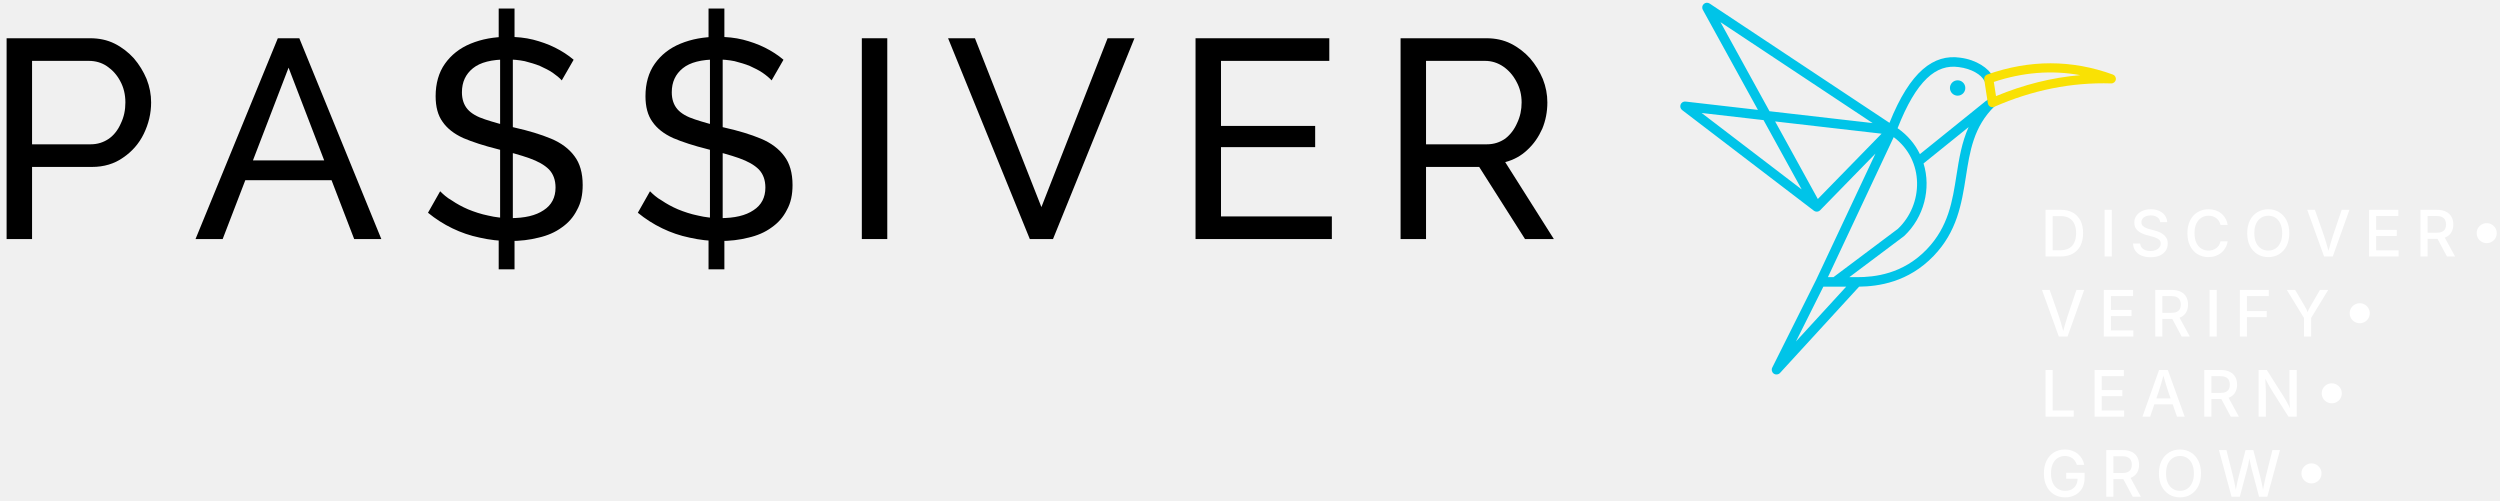
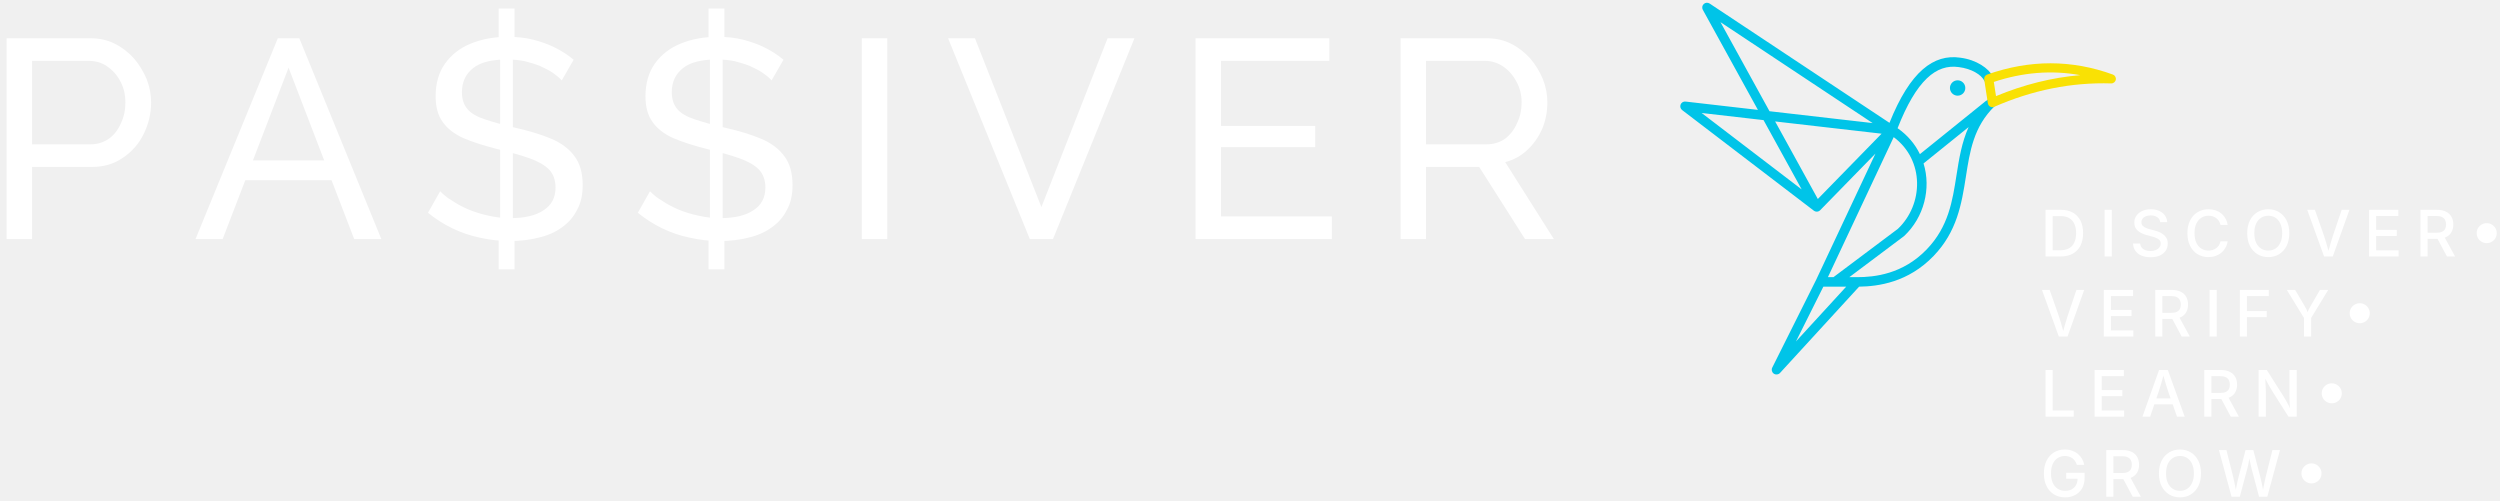
<svg xmlns="http://www.w3.org/2000/svg" xmlns:ns1="https://www.affinity.studio/" width="100%" height="100%" viewBox="0 0 3746 750" version="1.1" xml:space="preserve" style="fill-rule:evenodd;clip-rule:evenodd;stroke-linejoin:round;stroke-miterlimit:2;">
  <g transform="matrix(1,0,0,1,-5106.6,0)">
    <g id="PA--IVER-BIRD" ns1:id="PA$$IVER-BIRD" transform="matrix(10.13402,0,0,2.352298,-614.2028,51.80888)">
      <rect x="564.514" y="-22.025" width="369.587" height="318.554" style="fill:none;" />
      <g transform="matrix(0.328937,0,0,1,626.6052,-1.177163)">
        <g transform="matrix(2.225105,0,0,3.658358,-725.032,40.75712)">
          <g transform="matrix(0.369587,0,0,0.318554,541.494,-141.6818)">
            <path d="M257,435.8C259.318,435.8 261.2,437.682 261.2,440C261.2,442.318 259.318,444.2 257,444.2C254.682,444.2 252.8,442.318 252.8,440C252.8,437.682 254.682,435.8 257,435.8ZM179.674,544.837L212.089,475.85L181.86,506.816C181.276,507.414 180.454,507.685 179.65,507.576C179.206,507.516 178.783,507.342 178.422,507.066L106.422,452.066C105.492,451.356 105.151,450.112 105.589,449.027C106.026,447.942 107.135,447.283 108.297,447.417L147.839,451.966L117.722,397.254C117.145,396.205 117.358,394.898 118.239,394.087C119.119,393.276 120.44,393.172 121.437,393.833L219.749,459.05C231.12,430.686 244.009,421.386 258.345,423.423C267.398,424.561 274.061,429.309 276.326,433.837C276.967,435.121 276.446,436.684 275.163,437.326C273.879,437.967 272.316,437.446 271.674,436.163C269.94,432.694 264.615,429.447 257.678,428.58L257.632,428.574C251.399,427.683 245.629,429.519 240.175,434.751C234.529,440.167 229.267,449.019 224.181,461.979C229.738,465.844 233.774,470.748 236.384,476.157L272.368,447.143C272.588,446.965 272.829,446.829 273.08,446.734C273.281,446.533 273.484,446.333 273.691,446.133C274.721,445.134 276.369,445.16 277.367,446.191C278.366,447.221 278.34,448.868 277.309,449.867C265.643,461.173 263.671,474.758 261.506,488.559C259.178,503.398 256.676,518.483 243.875,531.802C230.021,546.215 213.69,548.451 203.151,548.592L159.917,595.757C159.04,596.713 157.594,596.877 156.526,596.142C155.458,595.407 155.095,593.997 155.674,592.837L179.646,544.894L179.674,544.837ZM202,543.4C211.527,543.4 227.054,541.798 240.125,528.198C252.074,515.767 254.197,501.602 256.369,487.753C257.792,478.68 259.241,469.736 263.004,461.373L238.632,481.024C238.547,481.092 238.459,481.155 238.369,481.211C242.615,494.952 238.64,510.714 227.778,520.897C227.709,520.962 227.636,521.023 227.56,521.08L197.8,543.4L202,543.4ZM180.588,500.676L215.437,464.977L157.252,458.283L180.588,500.676ZM183.607,548.6L168.628,578.558L196.09,548.6L183.607,548.6ZM210.537,459.179L127.38,404.016L154.176,452.695L210.537,459.179ZM150.915,457.554L117.076,453.661L171.771,495.442L150.915,457.554ZM189.133,543.4L224.329,517.002C238.406,503.685 239.015,479.458 222.06,466.859L186.094,543.4L189.133,543.4Z" style="fill:rgb(0,196,232);" />
          </g>
          <g transform="matrix(0.369587,0,0,0.318554,541.494,-27.63954)">
            <path d="M273.168,74.643C296.405,66.441 319.301,66.449 341.854,74.651C343.008,75.07 343.687,76.265 343.455,77.471C343.224,78.677 342.151,79.536 340.924,79.499C319.289,78.843 297.982,83.112 277.002,92.29C276.291,92.602 275.475,92.565 274.795,92.191C274.115,91.816 273.647,91.147 273.529,90.38L271.529,77.38C271.346,76.192 272.035,75.043 273.168,74.643ZM276.789,78.687L277.982,86.437C293.17,80.128 308.524,76.308 324.048,74.973C308.464,72.154 292.711,73.394 276.789,78.687Z" style="fill:rgb(249,225,4);" />
          </g>
        </g>
        <g transform="matrix(1.89793,0,0,2.689566,279.2228,-280.0744)">
          <g transform="matrix(15.17388,0,0,15.17388,236.6629,157.1243)">
            <path d="M0.317,-0L0.137,-0L0.137,-0.097L0.311,-0.097C0.366,-0.097 0.412,-0.108 0.448,-0.128C0.485,-0.149 0.512,-0.179 0.53,-0.219C0.548,-0.259 0.558,-0.307 0.558,-0.365C0.558,-0.422 0.548,-0.47 0.53,-0.509C0.512,-0.549 0.485,-0.579 0.45,-0.599C0.414,-0.62 0.37,-0.63 0.317,-0.63L0.133,-0.63L0.133,-0.728L0.324,-0.728C0.396,-0.728 0.457,-0.713 0.508,-0.684C0.559,-0.655 0.598,-0.613 0.626,-0.559C0.653,-0.505 0.667,-0.44 0.667,-0.365C0.667,-0.289 0.653,-0.224 0.626,-0.169C0.598,-0.115 0.558,-0.073 0.506,-0.044C0.454,-0.015 0.391,-0 0.317,-0ZM0.192,-0.728L0.192,-0L0.081,-0L0.081,-0.728L0.192,-0.728Z" style="fill:white;fill-rule:nonzero;" />
          </g>
          <g transform="matrix(15.17388,0,0,15.17388,250.6484,157.1243)">
            <rect x="0.081" y="-0.728" width="0.112" height="0.728" style="fill:white;fill-rule:nonzero;" />
          </g>
          <g transform="matrix(15.17388,0,0,15.17388,257.8174,157.1243)">
            <path d="M0.325,0.012C0.27,0.012 0.223,0.003 0.183,-0.014C0.143,-0.031 0.112,-0.056 0.089,-0.088C0.067,-0.12 0.054,-0.158 0.052,-0.202L0.163,-0.202C0.166,-0.176 0.174,-0.154 0.189,-0.137C0.204,-0.119 0.223,-0.106 0.247,-0.098C0.271,-0.089 0.296,-0.085 0.324,-0.085C0.355,-0.085 0.382,-0.09 0.406,-0.1C0.431,-0.11 0.45,-0.123 0.463,-0.141C0.477,-0.159 0.484,-0.179 0.484,-0.202C0.484,-0.224 0.478,-0.241 0.466,-0.255C0.454,-0.268 0.438,-0.279 0.417,-0.288C0.396,-0.297 0.373,-0.305 0.346,-0.312L0.261,-0.335C0.202,-0.351 0.155,-0.375 0.122,-0.406C0.088,-0.438 0.072,-0.478 0.072,-0.528C0.072,-0.57 0.083,-0.607 0.106,-0.638C0.128,-0.669 0.159,-0.694 0.198,-0.711C0.237,-0.729 0.281,-0.737 0.33,-0.737C0.379,-0.737 0.423,-0.729 0.461,-0.711C0.499,-0.694 0.529,-0.67 0.55,-0.64C0.572,-0.609 0.584,-0.575 0.585,-0.536L0.476,-0.536C0.472,-0.569 0.457,-0.595 0.43,-0.613C0.403,-0.632 0.368,-0.641 0.327,-0.641C0.298,-0.641 0.272,-0.636 0.251,-0.627C0.229,-0.618 0.212,-0.605 0.201,-0.589C0.189,-0.573 0.183,-0.555 0.183,-0.534C0.183,-0.511 0.19,-0.493 0.204,-0.478C0.218,-0.464 0.235,-0.453 0.256,-0.445C0.276,-0.436 0.296,-0.43 0.314,-0.425L0.385,-0.406C0.408,-0.4 0.432,-0.393 0.456,-0.383C0.481,-0.373 0.503,-0.36 0.524,-0.344C0.545,-0.328 0.562,-0.309 0.575,-0.285C0.588,-0.262 0.594,-0.234 0.594,-0.201C0.594,-0.16 0.584,-0.123 0.563,-0.091C0.541,-0.059 0.511,-0.034 0.471,-0.015C0.43,0.003 0.382,0.012 0.325,0.012Z" style="fill:white;fill-rule:nonzero;" />
          </g>
          <g transform="matrix(15.17388,0,0,15.17388,270.6545,157.1243)">
            <path d="M0.383,0.01C0.32,0.01 0.264,-0.005 0.214,-0.035C0.165,-0.065 0.126,-0.108 0.098,-0.163C0.069,-0.219 0.055,-0.286 0.055,-0.363C0.055,-0.441 0.069,-0.508 0.098,-0.564C0.126,-0.62 0.165,-0.662 0.215,-0.692C0.264,-0.722 0.32,-0.737 0.383,-0.737C0.421,-0.737 0.457,-0.732 0.491,-0.721C0.525,-0.71 0.555,-0.694 0.581,-0.673C0.608,-0.651 0.63,-0.626 0.647,-0.595C0.665,-0.565 0.677,-0.531 0.683,-0.492L0.571,-0.492C0.566,-0.515 0.558,-0.536 0.547,-0.554C0.535,-0.571 0.521,-0.586 0.504,-0.599C0.488,-0.611 0.469,-0.62 0.449,-0.627C0.428,-0.633 0.407,-0.636 0.384,-0.636C0.342,-0.636 0.305,-0.625 0.272,-0.604C0.239,-0.583 0.213,-0.552 0.194,-0.512C0.175,-0.471 0.166,-0.422 0.166,-0.363C0.166,-0.305 0.175,-0.255 0.194,-0.215C0.213,-0.174 0.239,-0.143 0.272,-0.123C0.305,-0.102 0.342,-0.092 0.384,-0.092C0.406,-0.092 0.428,-0.095 0.448,-0.101C0.469,-0.108 0.488,-0.117 0.504,-0.129C0.521,-0.141 0.535,-0.156 0.547,-0.174C0.558,-0.192 0.566,-0.212 0.571,-0.236L0.683,-0.236C0.678,-0.2 0.666,-0.167 0.649,-0.137C0.632,-0.107 0.611,-0.081 0.584,-0.059C0.558,-0.037 0.528,-0.02 0.494,-0.008C0.46,0.004 0.423,0.01 0.383,0.01Z" style="fill:white;fill-rule:nonzero;" />
          </g>
          <g transform="matrix(15.17388,0,0,15.17388,284.8177,157.1243)">
            <path d="M0.384,0.01C0.321,0.01 0.265,-0.005 0.215,-0.035C0.166,-0.065 0.126,-0.108 0.098,-0.163C0.069,-0.219 0.055,-0.286 0.055,-0.363C0.055,-0.441 0.069,-0.508 0.098,-0.564C0.126,-0.62 0.166,-0.662 0.215,-0.692C0.265,-0.722 0.321,-0.737 0.384,-0.737C0.447,-0.737 0.503,-0.722 0.552,-0.692C0.601,-0.662 0.64,-0.62 0.669,-0.564C0.697,-0.508 0.712,-0.441 0.712,-0.363C0.712,-0.286 0.697,-0.219 0.669,-0.163C0.64,-0.108 0.601,-0.065 0.552,-0.035C0.503,-0.005 0.447,0.01 0.384,0.01ZM0.384,-0.092C0.425,-0.092 0.462,-0.102 0.495,-0.123C0.528,-0.144 0.553,-0.174 0.572,-0.215C0.591,-0.255 0.601,-0.305 0.601,-0.363C0.601,-0.422 0.591,-0.472 0.572,-0.513C0.553,-0.553 0.528,-0.584 0.495,-0.605C0.462,-0.626 0.425,-0.636 0.384,-0.636C0.342,-0.636 0.305,-0.625 0.272,-0.604C0.239,-0.584 0.213,-0.553 0.194,-0.512C0.175,-0.472 0.166,-0.422 0.166,-0.363C0.166,-0.305 0.175,-0.255 0.194,-0.215C0.213,-0.175 0.239,-0.144 0.272,-0.123C0.305,-0.102 0.342,-0.092 0.384,-0.092Z" style="fill:white;fill-rule:nonzero;" />
          </g>
          <g transform="matrix(15.17388,0,0,15.17388,299.4848,157.1243)">
            <path d="M0.288,-0L0.025,-0.728L0.145,-0.728L0.287,-0.323C0.297,-0.291 0.309,-0.253 0.323,-0.208C0.336,-0.163 0.351,-0.109 0.368,-0.048L0.346,-0.048C0.363,-0.111 0.378,-0.164 0.391,-0.209C0.404,-0.254 0.416,-0.291 0.426,-0.323L0.563,-0.728L0.684,-0.728L0.424,-0L0.288,-0Z" style="fill:white;fill-rule:nonzero;" />
          </g>
          <g transform="matrix(15.17388,0,0,15.17388,313.2777,157.1243)">
            <path d="M0.081,-0L0.081,-0.728L0.538,-0.728L0.538,-0.632L0.192,-0.632L0.192,-0.415L0.514,-0.415L0.514,-0.32L0.192,-0.32L0.192,-0.096L0.542,-0.096L0.542,-0L0.081,-0Z" style="fill:white;fill-rule:nonzero;" />
          </g>
          <g transform="matrix(15.17388,0,0,15.17388,325.4627,157.1243)">
            <path d="M0.081,-0L0.081,-0.728L0.341,-0.728C0.397,-0.728 0.444,-0.718 0.481,-0.698C0.519,-0.679 0.547,-0.652 0.565,-0.618C0.584,-0.583 0.593,-0.544 0.593,-0.499C0.593,-0.454 0.584,-0.415 0.565,-0.381C0.546,-0.347 0.518,-0.321 0.481,-0.303C0.444,-0.284 0.397,-0.275 0.34,-0.275L0.144,-0.275L0.144,-0.37L0.329,-0.37C0.365,-0.37 0.394,-0.375 0.416,-0.385C0.438,-0.396 0.454,-0.41 0.465,-0.43C0.475,-0.449 0.48,-0.472 0.48,-0.499C0.48,-0.526 0.475,-0.55 0.465,-0.57C0.454,-0.59 0.438,-0.605 0.416,-0.616C0.394,-0.627 0.365,-0.632 0.329,-0.632L0.192,-0.632L0.192,-0L0.081,-0ZM0.494,-0L0.318,-0.329L0.441,-0.329L0.621,-0L0.494,-0Z" style="fill:white;fill-rule:nonzero;" />
          </g>
          <g transform="matrix(15.17388,0,0,15.17388,338.3294,157.1243)">
            <path d="M0.266,-0.208C0.238,-0.208 0.212,-0.215 0.188,-0.229C0.164,-0.243 0.145,-0.261 0.131,-0.285C0.117,-0.309 0.11,-0.335 0.11,-0.364C0.11,-0.393 0.117,-0.419 0.131,-0.443C0.145,-0.466 0.164,-0.485 0.188,-0.499C0.212,-0.513 0.238,-0.52 0.266,-0.52C0.295,-0.52 0.322,-0.513 0.345,-0.499C0.369,-0.485 0.388,-0.466 0.402,-0.443C0.416,-0.419 0.423,-0.393 0.423,-0.364C0.423,-0.335 0.416,-0.309 0.402,-0.285C0.388,-0.261 0.369,-0.243 0.345,-0.229C0.322,-0.215 0.295,-0.208 0.266,-0.208Z" style="fill:white;fill-rule:nonzero;" />
          </g>
          <g transform="matrix(15.17388,0,0,15.17388,338.3294,157.1243)">
                    </g>
          <g transform="matrix(15.17388,0,0,15.17388,349.4549,157.1243)">
                    </g>
          <g transform="matrix(15.17388,0,0,15.17388,356.5351,157.1243)">
                    </g>
          <g transform="matrix(15.17388,0,0,15.17388,236.6629,176.0916)">
            <path d="M0.288,-0L0.025,-0.728L0.145,-0.728L0.287,-0.323C0.297,-0.291 0.309,-0.253 0.323,-0.208C0.336,-0.163 0.351,-0.109 0.368,-0.048L0.346,-0.048C0.363,-0.111 0.378,-0.164 0.391,-0.209C0.404,-0.254 0.416,-0.291 0.426,-0.323L0.563,-0.728L0.684,-0.728L0.424,-0L0.288,-0Z" style="fill:white;fill-rule:nonzero;" />
          </g>
          <g transform="matrix(15.17388,0,0,15.17388,250.4557,176.0916)">
            <path d="M0.081,-0L0.081,-0.728L0.538,-0.728L0.538,-0.632L0.192,-0.632L0.192,-0.415L0.514,-0.415L0.514,-0.32L0.192,-0.32L0.192,-0.096L0.542,-0.096L0.542,-0L0.081,-0Z" style="fill:white;fill-rule:nonzero;" />
          </g>
          <g transform="matrix(15.17388,0,0,15.17388,262.6408,176.0916)">
            <path d="M0.081,-0L0.081,-0.728L0.341,-0.728C0.397,-0.728 0.444,-0.718 0.481,-0.698C0.519,-0.679 0.547,-0.652 0.565,-0.618C0.584,-0.583 0.593,-0.544 0.593,-0.499C0.593,-0.454 0.584,-0.415 0.565,-0.381C0.546,-0.347 0.518,-0.321 0.481,-0.303C0.444,-0.284 0.397,-0.275 0.34,-0.275L0.144,-0.275L0.144,-0.37L0.329,-0.37C0.365,-0.37 0.394,-0.375 0.416,-0.385C0.438,-0.396 0.454,-0.41 0.465,-0.43C0.475,-0.449 0.48,-0.472 0.48,-0.499C0.48,-0.526 0.475,-0.55 0.465,-0.57C0.454,-0.59 0.438,-0.605 0.416,-0.616C0.394,-0.627 0.365,-0.632 0.329,-0.632L0.192,-0.632L0.192,-0L0.081,-0ZM0.494,-0L0.318,-0.329L0.441,-0.329L0.621,-0L0.494,-0Z" style="fill:white;fill-rule:nonzero;" />
          </g>
          <g transform="matrix(15.17388,0,0,15.17388,275.5074,176.0916)">
            <rect x="0.081" y="-0.728" width="0.112" height="0.728" style="fill:white;fill-rule:nonzero;" />
          </g>
          <g transform="matrix(15.17388,0,0,15.17388,282.6765,176.0916)">
            <path d="M0.081,-0L0.081,-0.728L0.533,-0.728L0.533,-0.632L0.192,-0.632L0.192,-0.398L0.501,-0.398L0.501,-0.303L0.192,-0.303L0.192,-0L0.081,-0Z" style="fill:white;fill-rule:nonzero;" />
          </g>
          <g transform="matrix(15.17388,0,0,15.17388,294.6541,176.0916)">
            <path d="M0.293,-0L0.293,-0.29L0.025,-0.728L0.155,-0.728L0.292,-0.495C0.307,-0.47 0.32,-0.446 0.332,-0.423C0.343,-0.399 0.355,-0.37 0.368,-0.335L0.332,-0.335C0.344,-0.371 0.356,-0.4 0.368,-0.424C0.38,-0.447 0.392,-0.471 0.407,-0.495L0.542,-0.728L0.671,-0.728L0.404,-0.29L0.404,-0L0.293,-0Z" style="fill:white;fill-rule:nonzero;" />
          </g>
          <g transform="matrix(15.17388,0,0,15.17388,308.2543,176.0916)">
            <path d="M0.266,-0.208C0.238,-0.208 0.212,-0.215 0.188,-0.229C0.164,-0.243 0.145,-0.261 0.131,-0.285C0.117,-0.309 0.11,-0.335 0.11,-0.364C0.11,-0.393 0.117,-0.419 0.131,-0.443C0.145,-0.466 0.164,-0.485 0.188,-0.499C0.212,-0.513 0.238,-0.52 0.266,-0.52C0.295,-0.52 0.322,-0.513 0.345,-0.499C0.369,-0.485 0.388,-0.466 0.402,-0.443C0.416,-0.419 0.423,-0.393 0.423,-0.364C0.423,-0.335 0.416,-0.309 0.402,-0.285C0.388,-0.261 0.369,-0.243 0.345,-0.229C0.322,-0.215 0.295,-0.208 0.266,-0.208Z" style="fill:white;fill-rule:nonzero;" />
          </g>
          <g transform="matrix(15.17388,0,0,15.17388,308.2543,176.0916)">
                    </g>
          <g transform="matrix(15.17388,0,0,15.17388,319.3798,176.0916)">
                    </g>
          <g transform="matrix(15.17388,0,0,15.17388,326.46,176.0916)">
                    </g>
          <g transform="matrix(15.17388,0,0,15.17388,236.6629,195.059)">
            <path d="M0.081,-0L0.081,-0.728L0.192,-0.728L0.192,-0.096L0.521,-0.096L0.521,-0L0.081,-0Z" style="fill:white;fill-rule:nonzero;" />
          </g>
          <g transform="matrix(15.17388,0,0,15.17388,248.2774,195.059)">
            <path d="M0.081,-0L0.081,-0.728L0.538,-0.728L0.538,-0.632L0.192,-0.632L0.192,-0.415L0.514,-0.415L0.514,-0.32L0.192,-0.32L0.192,-0.096L0.542,-0.096L0.542,-0L0.081,-0Z" style="fill:white;fill-rule:nonzero;" />
          </g>
          <g transform="matrix(15.17388,0,0,15.17388,260.4625,195.059)">
            <path d="M0.025,-0L0.284,-0.728L0.421,-0.728L0.684,-0L0.564,-0L0.422,-0.405C0.411,-0.438 0.399,-0.476 0.386,-0.521C0.373,-0.566 0.357,-0.619 0.34,-0.681L0.363,-0.681C0.346,-0.618 0.331,-0.564 0.318,-0.519C0.305,-0.474 0.293,-0.436 0.283,-0.405L0.145,-0L0.025,-0ZM0.165,-0.192L0.165,-0.285L0.544,-0.285L0.544,-0.192L0.165,-0.192Z" style="fill:white;fill-rule:nonzero;" />
          </g>
          <g transform="matrix(15.17388,0,0,15.17388,274.2553,195.059)">
            <path d="M0.081,-0L0.081,-0.728L0.341,-0.728C0.397,-0.728 0.444,-0.718 0.481,-0.698C0.519,-0.679 0.547,-0.652 0.565,-0.618C0.584,-0.583 0.593,-0.544 0.593,-0.499C0.593,-0.454 0.584,-0.415 0.565,-0.381C0.546,-0.347 0.518,-0.321 0.481,-0.303C0.444,-0.284 0.397,-0.275 0.34,-0.275L0.144,-0.275L0.144,-0.37L0.329,-0.37C0.365,-0.37 0.394,-0.375 0.416,-0.385C0.438,-0.396 0.454,-0.41 0.465,-0.43C0.475,-0.449 0.48,-0.472 0.48,-0.499C0.48,-0.526 0.475,-0.55 0.465,-0.57C0.454,-0.59 0.438,-0.605 0.416,-0.616C0.394,-0.627 0.365,-0.632 0.329,-0.632L0.192,-0.632L0.192,-0L0.081,-0ZM0.494,-0L0.318,-0.329L0.441,-0.329L0.621,-0L0.494,-0Z" style="fill:white;fill-rule:nonzero;" />
          </g>
          <g transform="matrix(15.17388,0,0,15.17388,287.122,195.059)">
            <path d="M0.081,-0L0.081,-0.728L0.209,-0.728L0.483,-0.295C0.492,-0.28 0.502,-0.263 0.513,-0.243C0.525,-0.223 0.537,-0.201 0.55,-0.176C0.562,-0.151 0.575,-0.124 0.587,-0.095L0.574,-0.095C0.571,-0.122 0.569,-0.15 0.567,-0.177C0.566,-0.204 0.565,-0.23 0.564,-0.253C0.563,-0.277 0.563,-0.297 0.563,-0.314L0.563,-0.728L0.676,-0.728L0.676,-0L0.547,-0L0.301,-0.387C0.288,-0.409 0.275,-0.43 0.263,-0.451C0.25,-0.473 0.237,-0.497 0.221,-0.525C0.206,-0.554 0.188,-0.588 0.166,-0.628L0.184,-0.628C0.185,-0.593 0.187,-0.559 0.188,-0.528C0.19,-0.497 0.191,-0.469 0.192,-0.445C0.193,-0.421 0.194,-0.402 0.194,-0.388L0.194,-0L0.081,-0Z" style="fill:white;fill-rule:nonzero;" />
          </g>
          <g transform="matrix(15.17388,0,0,15.17388,301.6335,195.059)">
            <path d="M0.266,-0.208C0.238,-0.208 0.212,-0.215 0.188,-0.229C0.164,-0.243 0.145,-0.261 0.131,-0.285C0.117,-0.309 0.11,-0.335 0.11,-0.364C0.11,-0.393 0.117,-0.419 0.131,-0.443C0.145,-0.466 0.164,-0.485 0.188,-0.499C0.212,-0.513 0.238,-0.52 0.266,-0.52C0.295,-0.52 0.322,-0.513 0.345,-0.499C0.369,-0.485 0.388,-0.466 0.402,-0.443C0.416,-0.419 0.423,-0.393 0.423,-0.364C0.423,-0.335 0.416,-0.309 0.402,-0.285C0.388,-0.261 0.369,-0.243 0.345,-0.229C0.322,-0.215 0.295,-0.208 0.266,-0.208Z" style="fill:white;fill-rule:nonzero;" />
          </g>
          <g transform="matrix(15.17388,0,0,15.17388,301.6335,195.059)">
                    </g>
          <g transform="matrix(15.17388,0,0,15.17388,312.759,195.059)">
                    </g>
          <g transform="matrix(15.17388,0,0,15.17388,319.8392,195.059)">
                    </g>
          <g transform="matrix(15.17388,0,0,15.17388,236.6629,214.0263)">
            <path d="M0.386,0.01C0.32,0.01 0.263,-0.005 0.213,-0.036C0.163,-0.066 0.125,-0.109 0.097,-0.165C0.069,-0.22 0.055,-0.287 0.055,-0.363C0.055,-0.441 0.069,-0.508 0.097,-0.563C0.125,-0.619 0.164,-0.662 0.213,-0.692C0.263,-0.722 0.318,-0.737 0.381,-0.737C0.42,-0.737 0.457,-0.732 0.491,-0.72C0.525,-0.708 0.556,-0.692 0.582,-0.671C0.609,-0.649 0.631,-0.624 0.649,-0.594C0.666,-0.565 0.678,-0.533 0.684,-0.497L0.569,-0.497C0.563,-0.519 0.554,-0.538 0.542,-0.555C0.531,-0.572 0.517,-0.586 0.502,-0.599C0.486,-0.611 0.468,-0.62 0.448,-0.626C0.428,-0.633 0.406,-0.636 0.382,-0.636C0.341,-0.636 0.305,-0.625 0.272,-0.605C0.239,-0.584 0.213,-0.553 0.194,-0.513C0.175,-0.472 0.166,-0.422 0.166,-0.364C0.166,-0.305 0.175,-0.256 0.194,-0.215C0.213,-0.175 0.239,-0.144 0.273,-0.123C0.306,-0.102 0.344,-0.092 0.387,-0.092C0.426,-0.092 0.46,-0.1 0.489,-0.115C0.518,-0.131 0.541,-0.154 0.557,-0.183C0.573,-0.212 0.581,-0.247 0.581,-0.286L0.61,-0.281L0.403,-0.281L0.403,-0.373L0.69,-0.373L0.69,-0.29C0.69,-0.228 0.677,-0.175 0.651,-0.13C0.624,-0.086 0.589,-0.051 0.543,-0.027C0.497,-0.002 0.445,0.01 0.386,0.01Z" style="fill:white;fill-rule:nonzero;" />
          </g>
          <g transform="matrix(15.17388,0,0,15.17388,251.041,214.0263)">
            <path d="M0.081,-0L0.081,-0.728L0.341,-0.728C0.397,-0.728 0.444,-0.718 0.481,-0.698C0.519,-0.679 0.547,-0.652 0.565,-0.618C0.584,-0.583 0.593,-0.544 0.593,-0.499C0.593,-0.454 0.584,-0.415 0.565,-0.381C0.546,-0.347 0.518,-0.321 0.481,-0.303C0.444,-0.284 0.397,-0.275 0.34,-0.275L0.144,-0.275L0.144,-0.37L0.329,-0.37C0.365,-0.37 0.394,-0.375 0.416,-0.385C0.438,-0.396 0.454,-0.41 0.465,-0.43C0.475,-0.449 0.48,-0.472 0.48,-0.499C0.48,-0.526 0.475,-0.55 0.465,-0.57C0.454,-0.59 0.438,-0.605 0.416,-0.616C0.394,-0.627 0.365,-0.632 0.329,-0.632L0.192,-0.632L0.192,-0L0.081,-0ZM0.494,-0L0.318,-0.329L0.441,-0.329L0.621,-0L0.494,-0Z" style="fill:white;fill-rule:nonzero;" />
          </g>
          <g transform="matrix(15.17388,0,0,15.17388,263.9077,214.0263)">
            <path d="M0.384,0.01C0.321,0.01 0.265,-0.005 0.215,-0.035C0.166,-0.065 0.126,-0.108 0.098,-0.163C0.069,-0.219 0.055,-0.286 0.055,-0.363C0.055,-0.441 0.069,-0.508 0.098,-0.564C0.126,-0.62 0.166,-0.662 0.215,-0.692C0.265,-0.722 0.321,-0.737 0.384,-0.737C0.447,-0.737 0.503,-0.722 0.552,-0.692C0.601,-0.662 0.64,-0.62 0.669,-0.564C0.697,-0.508 0.712,-0.441 0.712,-0.363C0.712,-0.286 0.697,-0.219 0.669,-0.163C0.64,-0.108 0.601,-0.065 0.552,-0.035C0.503,-0.005 0.447,0.01 0.384,0.01ZM0.384,-0.092C0.425,-0.092 0.462,-0.102 0.495,-0.123C0.528,-0.144 0.553,-0.174 0.572,-0.215C0.591,-0.255 0.601,-0.305 0.601,-0.363C0.601,-0.422 0.591,-0.472 0.572,-0.513C0.553,-0.553 0.528,-0.584 0.495,-0.605C0.462,-0.626 0.425,-0.636 0.384,-0.636C0.342,-0.636 0.305,-0.625 0.272,-0.604C0.239,-0.584 0.213,-0.553 0.194,-0.512C0.175,-0.472 0.166,-0.422 0.166,-0.363C0.166,-0.305 0.175,-0.255 0.194,-0.215C0.213,-0.175 0.239,-0.144 0.272,-0.123C0.305,-0.102 0.342,-0.092 0.384,-0.092Z" style="fill:white;fill-rule:nonzero;" />
          </g>
          <g transform="matrix(15.17388,0,0,15.17388,278.5748,214.0263)">
            <path d="M0.222,-0L0.025,-0.728L0.142,-0.728L0.247,-0.311C0.254,-0.285 0.26,-0.258 0.265,-0.23C0.271,-0.203 0.276,-0.175 0.282,-0.146C0.287,-0.118 0.292,-0.09 0.297,-0.062L0.28,-0.062C0.286,-0.09 0.291,-0.118 0.296,-0.146C0.302,-0.175 0.307,-0.203 0.313,-0.23C0.319,-0.258 0.326,-0.285 0.332,-0.311L0.44,-0.728L0.562,-0.728L0.67,-0.311C0.676,-0.285 0.683,-0.258 0.689,-0.23C0.695,-0.203 0.7,-0.175 0.706,-0.146C0.712,-0.118 0.717,-0.09 0.722,-0.062L0.705,-0.062C0.71,-0.09 0.715,-0.118 0.72,-0.146C0.726,-0.175 0.731,-0.203 0.737,-0.23C0.743,-0.258 0.749,-0.285 0.755,-0.311L0.86,-0.728L0.978,-0.728L0.78,-0L0.651,-0L0.536,-0.431C0.527,-0.465 0.519,-0.502 0.511,-0.541C0.504,-0.581 0.496,-0.625 0.488,-0.672L0.514,-0.672C0.506,-0.627 0.498,-0.585 0.491,-0.546C0.485,-0.507 0.476,-0.469 0.466,-0.431L0.351,-0L0.222,-0Z" style="fill:white;fill-rule:nonzero;" />
          </g>
          <g transform="matrix(15.17388,0,0,15.17388,296.8279,214.0263)">
            <path d="M0.266,-0.208C0.238,-0.208 0.212,-0.215 0.188,-0.229C0.164,-0.243 0.145,-0.261 0.131,-0.285C0.117,-0.309 0.11,-0.335 0.11,-0.364C0.11,-0.393 0.117,-0.419 0.131,-0.443C0.145,-0.466 0.164,-0.485 0.188,-0.499C0.212,-0.513 0.238,-0.52 0.266,-0.52C0.295,-0.52 0.322,-0.513 0.345,-0.499C0.369,-0.485 0.388,-0.466 0.402,-0.443C0.416,-0.419 0.423,-0.393 0.423,-0.364C0.423,-0.335 0.416,-0.309 0.402,-0.285C0.388,-0.261 0.369,-0.243 0.345,-0.229C0.322,-0.215 0.295,-0.208 0.266,-0.208Z" style="fill:white;fill-rule:nonzero;" />
          </g>
          <g transform="matrix(15.17388,0,0,15.17388,296.8279,214.0263)">
                    </g>
        </g>
      </g>
      <g transform="matrix(0.435582,0,0,1.876549,-514.6751,1490.514)">
        <g transform="matrix(96,0,0,96,2471.663,-724.8757)">
-           <path d="M0.085,-0L0.085,-0.71L0.381,-0.71C0.412,-0.71 0.441,-0.704 0.467,-0.691C0.493,-0.678 0.516,-0.66 0.535,-0.639C0.554,-0.617 0.569,-0.592 0.58,-0.566C0.591,-0.538 0.596,-0.511 0.596,-0.483C0.596,-0.444 0.587,-0.407 0.57,-0.372C0.553,-0.337 0.528,-0.309 0.497,-0.288C0.466,-0.266 0.429,-0.255 0.387,-0.255L0.175,-0.255L0.175,-0L0.085,-0ZM0.175,-0.335L0.382,-0.335C0.407,-0.335 0.428,-0.342 0.447,-0.355C0.465,-0.368 0.479,-0.386 0.489,-0.409C0.5,-0.432 0.505,-0.456 0.505,-0.483C0.505,-0.511 0.499,-0.536 0.487,-0.558C0.475,-0.581 0.459,-0.598 0.44,-0.611C0.421,-0.624 0.399,-0.63 0.376,-0.63L0.175,-0.63L0.175,-0.335Z" style="fill-rule:nonzero;" />
+           <path d="M0.085,-0L0.085,-0.71L0.381,-0.71C0.412,-0.71 0.441,-0.704 0.467,-0.691C0.493,-0.678 0.516,-0.66 0.535,-0.639C0.554,-0.617 0.569,-0.592 0.58,-0.566C0.591,-0.538 0.596,-0.511 0.596,-0.483C0.596,-0.444 0.587,-0.407 0.57,-0.372C0.553,-0.337 0.528,-0.309 0.497,-0.288C0.466,-0.266 0.429,-0.255 0.387,-0.255L0.175,-0.255L0.175,-0L0.085,-0ZM0.175,-0.335L0.382,-0.335C0.407,-0.335 0.428,-0.342 0.447,-0.355C0.465,-0.368 0.479,-0.386 0.489,-0.409C0.5,-0.432 0.505,-0.456 0.505,-0.483C0.505,-0.511 0.499,-0.536 0.487,-0.558C0.475,-0.581 0.459,-0.598 0.44,-0.611C0.421,-0.624 0.399,-0.63 0.376,-0.63L0.175,-0.63L0.175,-0.335Z" style="fill:white;fill-rule:nonzero;" />
        </g>
        <g transform="matrix(96,0,0,96,2542.991,-724.8757)">
-           <path d="M0.301,-0.71L0.377,-0.71L0.667,-0L0.571,-0L0.491,-0.208L0.186,-0.208L0.106,-0L0.01,-0L0.301,-0.71ZM0.465,-0.278L0.339,-0.606L0.213,-0.278L0.465,-0.278Z" style="fill-rule:nonzero;" />
+           <path d="M0.301,-0.71L0.377,-0.71L0.667,-0L0.571,-0L0.491,-0.208L0.186,-0.208L0.106,-0L0.01,-0L0.301,-0.71ZM0.465,-0.278L0.339,-0.606L0.213,-0.278L0.465,-0.278Z" style="fill:white;fill-rule:nonzero;" />
        </g>
        <g transform="matrix(96,0,0,96,2619.503,-724.8757)">
-           <path d="M0.285,-0.039L0.341,-0.038L0.341,0.107L0.285,0.107L0.285,-0.039ZM0.29,-0.05L0.29,-0.659L0.335,-0.666L0.335,-0.048L0.29,-0.05ZM0.285,-0.815L0.341,-0.815L0.341,-0.672L0.285,-0.665L0.285,-0.815ZM0.508,-0.561C0.5,-0.57 0.489,-0.579 0.476,-0.588C0.463,-0.597 0.448,-0.604 0.431,-0.612C0.414,-0.619 0.396,-0.624 0.377,-0.629C0.357,-0.633 0.336,-0.635 0.315,-0.635C0.26,-0.635 0.22,-0.625 0.194,-0.604C0.168,-0.583 0.155,-0.555 0.155,-0.519C0.155,-0.494 0.162,-0.474 0.175,-0.459C0.188,-0.444 0.209,-0.432 0.237,-0.423C0.264,-0.414 0.299,-0.404 0.342,-0.394C0.391,-0.383 0.434,-0.37 0.47,-0.355C0.506,-0.34 0.534,-0.319 0.553,-0.293C0.572,-0.268 0.582,-0.234 0.582,-0.191C0.582,-0.157 0.576,-0.128 0.562,-0.103C0.549,-0.077 0.531,-0.057 0.508,-0.041C0.485,-0.024 0.457,-0.012 0.426,-0.005C0.395,0.003 0.361,0.007 0.324,0.007C0.288,0.007 0.253,0.003 0.218,-0.005C0.184,-0.012 0.152,-0.023 0.121,-0.038C0.09,-0.053 0.062,-0.071 0.035,-0.093L0.078,-0.169C0.089,-0.158 0.102,-0.146 0.12,-0.136C0.136,-0.125 0.156,-0.114 0.177,-0.105C0.199,-0.096 0.223,-0.088 0.248,-0.083C0.273,-0.077 0.299,-0.074 0.326,-0.074C0.377,-0.074 0.416,-0.083 0.444,-0.102C0.472,-0.12 0.486,-0.147 0.486,-0.182C0.486,-0.209 0.478,-0.23 0.463,-0.246C0.447,-0.262 0.424,-0.275 0.393,-0.286C0.362,-0.297 0.325,-0.307 0.281,-0.318C0.233,-0.33 0.193,-0.343 0.16,-0.357C0.127,-0.372 0.103,-0.391 0.087,-0.414C0.07,-0.437 0.062,-0.468 0.062,-0.505C0.062,-0.55 0.073,-0.589 0.095,-0.62C0.117,-0.651 0.147,-0.675 0.186,-0.691C0.225,-0.707 0.268,-0.715 0.317,-0.715C0.349,-0.715 0.379,-0.712 0.407,-0.705C0.434,-0.698 0.46,-0.689 0.484,-0.677C0.508,-0.665 0.53,-0.651 0.55,-0.634L0.508,-0.561Z" style="fill-rule:nonzero;" />
+           <path d="M0.285,-0.039L0.341,-0.038L0.341,0.107L0.285,0.107L0.285,-0.039ZM0.29,-0.05L0.29,-0.659L0.335,-0.666L0.335,-0.048L0.29,-0.05ZM0.285,-0.815L0.341,-0.815L0.341,-0.672L0.285,-0.665L0.285,-0.815ZM0.508,-0.561C0.5,-0.57 0.489,-0.579 0.476,-0.588C0.463,-0.597 0.448,-0.604 0.431,-0.612C0.414,-0.619 0.396,-0.624 0.377,-0.629C0.357,-0.633 0.336,-0.635 0.315,-0.635C0.26,-0.635 0.22,-0.625 0.194,-0.604C0.168,-0.583 0.155,-0.555 0.155,-0.519C0.155,-0.494 0.162,-0.474 0.175,-0.459C0.188,-0.444 0.209,-0.432 0.237,-0.423C0.264,-0.414 0.299,-0.404 0.342,-0.394C0.391,-0.383 0.434,-0.37 0.47,-0.355C0.506,-0.34 0.534,-0.319 0.553,-0.293C0.572,-0.268 0.582,-0.234 0.582,-0.191C0.582,-0.157 0.576,-0.128 0.562,-0.103C0.549,-0.077 0.531,-0.057 0.508,-0.041C0.485,-0.024 0.457,-0.012 0.426,-0.005C0.395,0.003 0.361,0.007 0.324,0.007C0.288,0.007 0.253,0.003 0.218,-0.005C0.184,-0.012 0.152,-0.023 0.121,-0.038C0.09,-0.053 0.062,-0.071 0.035,-0.093L0.078,-0.169C0.089,-0.158 0.102,-0.146 0.12,-0.136C0.136,-0.125 0.156,-0.114 0.177,-0.105C0.199,-0.096 0.223,-0.088 0.248,-0.083C0.273,-0.077 0.299,-0.074 0.326,-0.074C0.377,-0.074 0.416,-0.083 0.444,-0.102C0.472,-0.12 0.486,-0.147 0.486,-0.182C0.486,-0.209 0.478,-0.23 0.463,-0.246C0.447,-0.262 0.424,-0.275 0.393,-0.286C0.362,-0.297 0.325,-0.307 0.281,-0.318C0.233,-0.33 0.193,-0.343 0.16,-0.357C0.127,-0.372 0.103,-0.391 0.087,-0.414C0.07,-0.437 0.062,-0.468 0.062,-0.505C0.062,-0.55 0.073,-0.589 0.095,-0.62C0.117,-0.651 0.147,-0.675 0.186,-0.691C0.225,-0.707 0.268,-0.715 0.317,-0.715C0.349,-0.715 0.379,-0.712 0.407,-0.705C0.434,-0.698 0.46,-0.689 0.484,-0.677C0.508,-0.665 0.53,-0.651 0.55,-0.634L0.508,-0.561Z" style="fill:white;fill-rule:nonzero;" />
        </g>
        <g transform="matrix(96,0,0,96,2690.735,-724.8757)">
-           <path d="M0.285,-0.039L0.341,-0.038L0.341,0.107L0.285,0.107L0.285,-0.039ZM0.29,-0.05L0.29,-0.659L0.335,-0.666L0.335,-0.048L0.29,-0.05ZM0.285,-0.815L0.341,-0.815L0.341,-0.672L0.285,-0.665L0.285,-0.815ZM0.508,-0.561C0.5,-0.57 0.489,-0.579 0.476,-0.588C0.463,-0.597 0.448,-0.604 0.431,-0.612C0.414,-0.619 0.396,-0.624 0.377,-0.629C0.357,-0.633 0.336,-0.635 0.315,-0.635C0.26,-0.635 0.22,-0.625 0.194,-0.604C0.168,-0.583 0.155,-0.555 0.155,-0.519C0.155,-0.494 0.162,-0.474 0.175,-0.459C0.188,-0.444 0.209,-0.432 0.237,-0.423C0.264,-0.414 0.299,-0.404 0.342,-0.394C0.391,-0.383 0.434,-0.37 0.47,-0.355C0.506,-0.34 0.534,-0.319 0.553,-0.293C0.572,-0.268 0.582,-0.234 0.582,-0.191C0.582,-0.157 0.576,-0.128 0.562,-0.103C0.549,-0.077 0.531,-0.057 0.508,-0.041C0.485,-0.024 0.457,-0.012 0.426,-0.005C0.395,0.003 0.361,0.007 0.324,0.007C0.288,0.007 0.253,0.003 0.218,-0.005C0.184,-0.012 0.152,-0.023 0.121,-0.038C0.09,-0.053 0.062,-0.071 0.035,-0.093L0.078,-0.169C0.089,-0.158 0.102,-0.146 0.12,-0.136C0.136,-0.125 0.156,-0.114 0.177,-0.105C0.199,-0.096 0.223,-0.088 0.248,-0.083C0.273,-0.077 0.299,-0.074 0.326,-0.074C0.377,-0.074 0.416,-0.083 0.444,-0.102C0.472,-0.12 0.486,-0.147 0.486,-0.182C0.486,-0.209 0.478,-0.23 0.463,-0.246C0.447,-0.262 0.424,-0.275 0.393,-0.286C0.362,-0.297 0.325,-0.307 0.281,-0.318C0.233,-0.33 0.193,-0.343 0.16,-0.357C0.127,-0.372 0.103,-0.391 0.087,-0.414C0.07,-0.437 0.062,-0.468 0.062,-0.505C0.062,-0.55 0.073,-0.589 0.095,-0.62C0.117,-0.651 0.147,-0.675 0.186,-0.691C0.225,-0.707 0.268,-0.715 0.317,-0.715C0.349,-0.715 0.379,-0.712 0.407,-0.705C0.434,-0.698 0.46,-0.689 0.484,-0.677C0.508,-0.665 0.53,-0.651 0.55,-0.634L0.508,-0.561Z" style="fill-rule:nonzero;" />
+           <path d="M0.285,-0.039L0.341,-0.038L0.341,0.107L0.285,0.107L0.285,-0.039ZM0.29,-0.05L0.29,-0.659L0.335,-0.666L0.335,-0.048L0.29,-0.05ZM0.285,-0.815L0.341,-0.815L0.341,-0.672L0.285,-0.665L0.285,-0.815ZM0.508,-0.561C0.5,-0.57 0.489,-0.579 0.476,-0.588C0.463,-0.597 0.448,-0.604 0.431,-0.612C0.414,-0.619 0.396,-0.624 0.377,-0.629C0.357,-0.633 0.336,-0.635 0.315,-0.635C0.26,-0.635 0.22,-0.625 0.194,-0.604C0.168,-0.583 0.155,-0.555 0.155,-0.519C0.155,-0.494 0.162,-0.474 0.175,-0.459C0.188,-0.444 0.209,-0.432 0.237,-0.423C0.264,-0.414 0.299,-0.404 0.342,-0.394C0.391,-0.383 0.434,-0.37 0.47,-0.355C0.506,-0.34 0.534,-0.319 0.553,-0.293C0.572,-0.268 0.582,-0.234 0.582,-0.191C0.582,-0.157 0.576,-0.128 0.562,-0.103C0.549,-0.077 0.531,-0.057 0.508,-0.041C0.485,-0.024 0.457,-0.012 0.426,-0.005C0.395,0.003 0.361,0.007 0.324,0.007C0.288,0.007 0.253,0.003 0.218,-0.005C0.184,-0.012 0.152,-0.023 0.121,-0.038C0.09,-0.053 0.062,-0.071 0.035,-0.093L0.078,-0.169C0.089,-0.158 0.102,-0.146 0.12,-0.136C0.136,-0.125 0.156,-0.114 0.177,-0.105C0.199,-0.096 0.223,-0.088 0.248,-0.083C0.273,-0.077 0.299,-0.074 0.326,-0.074C0.377,-0.074 0.416,-0.083 0.444,-0.102C0.472,-0.12 0.486,-0.147 0.486,-0.182C0.486,-0.209 0.478,-0.23 0.463,-0.246C0.447,-0.262 0.424,-0.275 0.393,-0.286C0.362,-0.297 0.325,-0.307 0.281,-0.318C0.233,-0.33 0.193,-0.343 0.16,-0.357C0.127,-0.372 0.103,-0.391 0.087,-0.414C0.07,-0.437 0.062,-0.468 0.062,-0.505C0.062,-0.55 0.073,-0.589 0.095,-0.62C0.117,-0.651 0.147,-0.675 0.186,-0.691C0.225,-0.707 0.268,-0.715 0.317,-0.715C0.349,-0.715 0.379,-0.712 0.407,-0.705C0.434,-0.698 0.46,-0.689 0.484,-0.677C0.508,-0.665 0.53,-0.651 0.55,-0.634L0.508,-0.561Z" style="fill:white;fill-rule:nonzero;" />
        </g>
        <g transform="matrix(96,0,0,96,2761.967,-724.8757)">
-           <rect x="0.085" y="-0.71" width="0.09" height="0.71" style="fill-rule:nonzero;" />
+           <rect x="0.085" y="-0.71" width="0.09" height="0.71" style="fill:white;fill-rule:nonzero;" />
        </g>
        <g transform="matrix(96,0,0,96,2798.447,-724.8757)">
-           <path d="M0.105,-0.71L0.34,-0.113L0.574,-0.71L0.669,-0.71L0.381,-0L0.299,-0L0.01,-0.71L0.105,-0.71Z" style="fill-rule:nonzero;" />
+           <path d="M0.105,-0.71L0.34,-0.113L0.574,-0.71L0.669,-0.71L0.381,-0L0.299,-0L0.01,-0.71L0.105,-0.71Z" style="fill:white;fill-rule:nonzero;" />
        </g>
        <g transform="matrix(96,0,0,96,2875.247,-724.8757)">
-           <path d="M0.567,-0.08L0.567,-0L0.085,-0L0.085,-0.71L0.558,-0.71L0.558,-0.63L0.175,-0.63L0.175,-0.4L0.508,-0.4L0.508,-0.325L0.175,-0.325L0.175,-0.08L0.567,-0.08Z" style="fill-rule:nonzero;" />
+           <path d="M0.567,-0.08L0.567,-0L0.085,-0L0.085,-0.71L0.558,-0.71L0.558,-0.63L0.175,-0.63L0.175,-0.4L0.508,-0.4L0.508,-0.325L0.175,-0.325L0.175,-0.08L0.567,-0.08Z" style="fill:white;fill-rule:nonzero;" />
        </g>
        <g transform="matrix(96,0,0,96,2944.847,-724.8757)">
-           <path d="M0.085,-0L0.085,-0.71L0.389,-0.71C0.42,-0.71 0.449,-0.704 0.475,-0.691C0.501,-0.678 0.524,-0.66 0.543,-0.639C0.562,-0.617 0.577,-0.592 0.588,-0.566C0.599,-0.538 0.604,-0.511 0.604,-0.483C0.604,-0.45 0.598,-0.419 0.586,-0.39C0.573,-0.361 0.556,-0.336 0.533,-0.315C0.511,-0.294 0.485,-0.28 0.455,-0.272L0.627,-0L0.525,-0L0.363,-0.255L0.175,-0.255L0.175,-0L0.085,-0ZM0.175,-0.335L0.39,-0.335C0.415,-0.335 0.436,-0.342 0.455,-0.355C0.473,-0.369 0.487,-0.387 0.497,-0.41C0.508,-0.433 0.513,-0.457 0.513,-0.483C0.513,-0.51 0.507,-0.534 0.495,-0.556C0.483,-0.579 0.467,-0.597 0.448,-0.61C0.429,-0.623 0.407,-0.63 0.384,-0.63L0.175,-0.63L0.175,-0.335Z" style="fill-rule:nonzero;" />
+           <path d="M0.085,-0L0.085,-0.71L0.389,-0.71C0.42,-0.71 0.449,-0.704 0.475,-0.691C0.501,-0.678 0.524,-0.66 0.543,-0.639C0.562,-0.617 0.577,-0.592 0.588,-0.566C0.599,-0.538 0.604,-0.511 0.604,-0.483C0.604,-0.45 0.598,-0.419 0.586,-0.39C0.573,-0.361 0.556,-0.336 0.533,-0.315C0.511,-0.294 0.485,-0.28 0.455,-0.272L0.627,-0L0.525,-0L0.363,-0.255L0.175,-0.255L0.175,-0L0.085,-0ZM0.175,-0.335L0.39,-0.335C0.415,-0.335 0.436,-0.342 0.455,-0.355C0.473,-0.369 0.487,-0.387 0.497,-0.41C0.508,-0.433 0.513,-0.457 0.513,-0.483C0.513,-0.51 0.507,-0.534 0.495,-0.556C0.483,-0.579 0.467,-0.597 0.448,-0.61C0.429,-0.623 0.407,-0.63 0.384,-0.63L0.175,-0.63L0.175,-0.335Z" style="fill:white;fill-rule:nonzero;" />
        </g>
      </g>
    </g>
  </g>
</svg>
